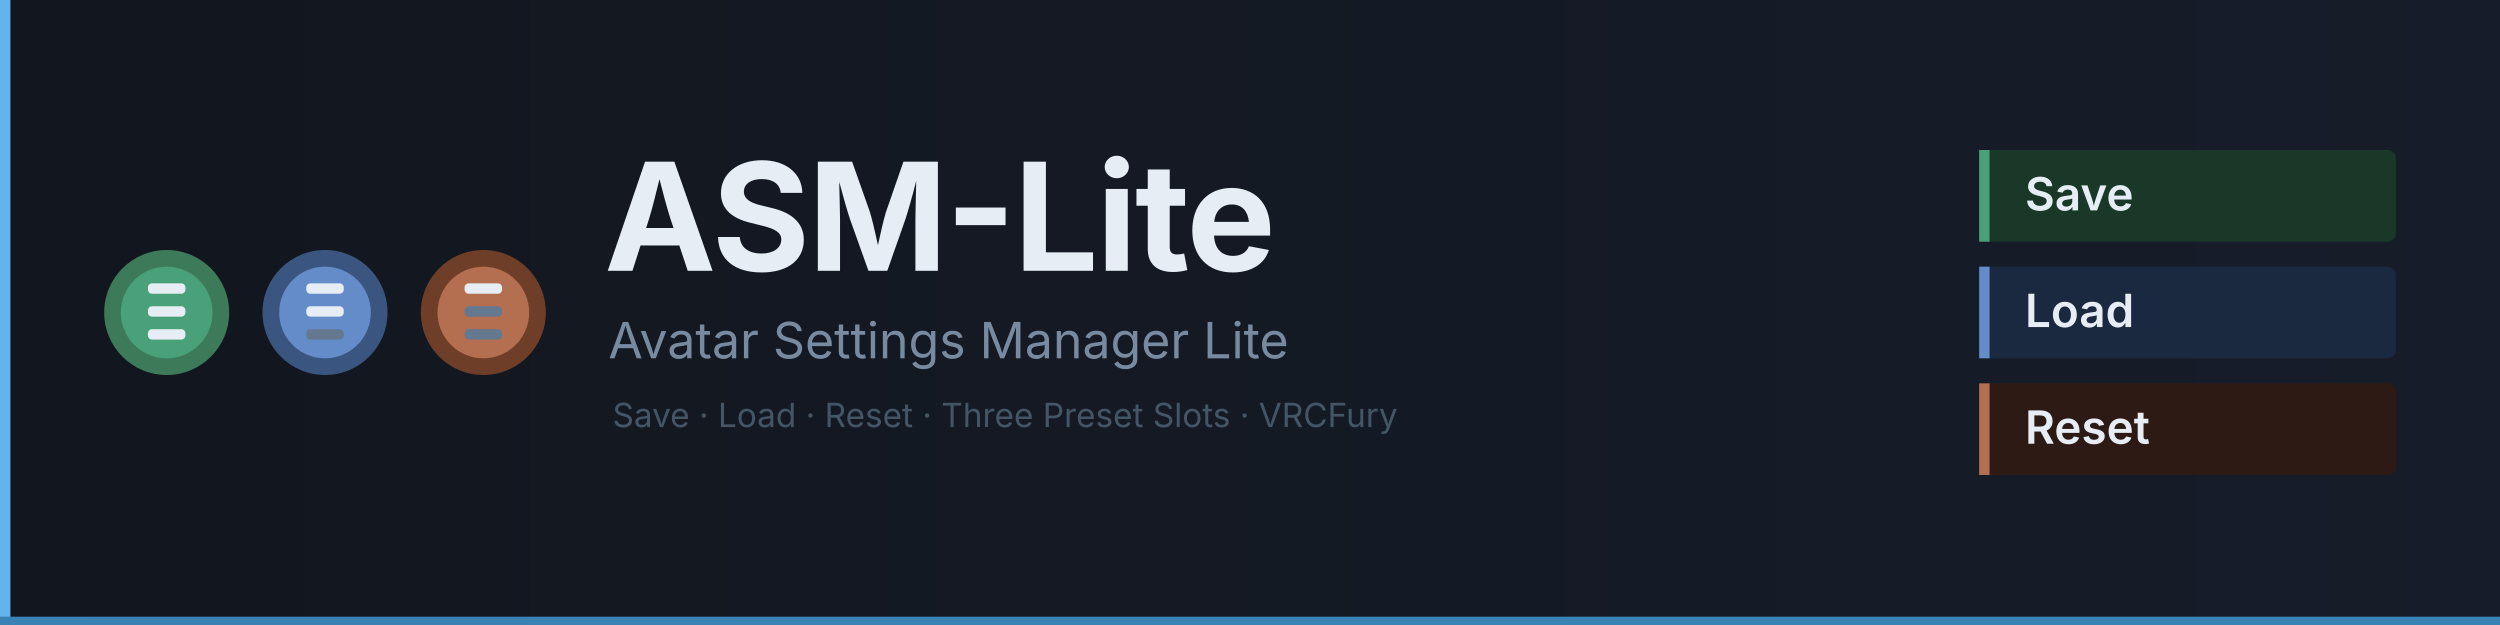
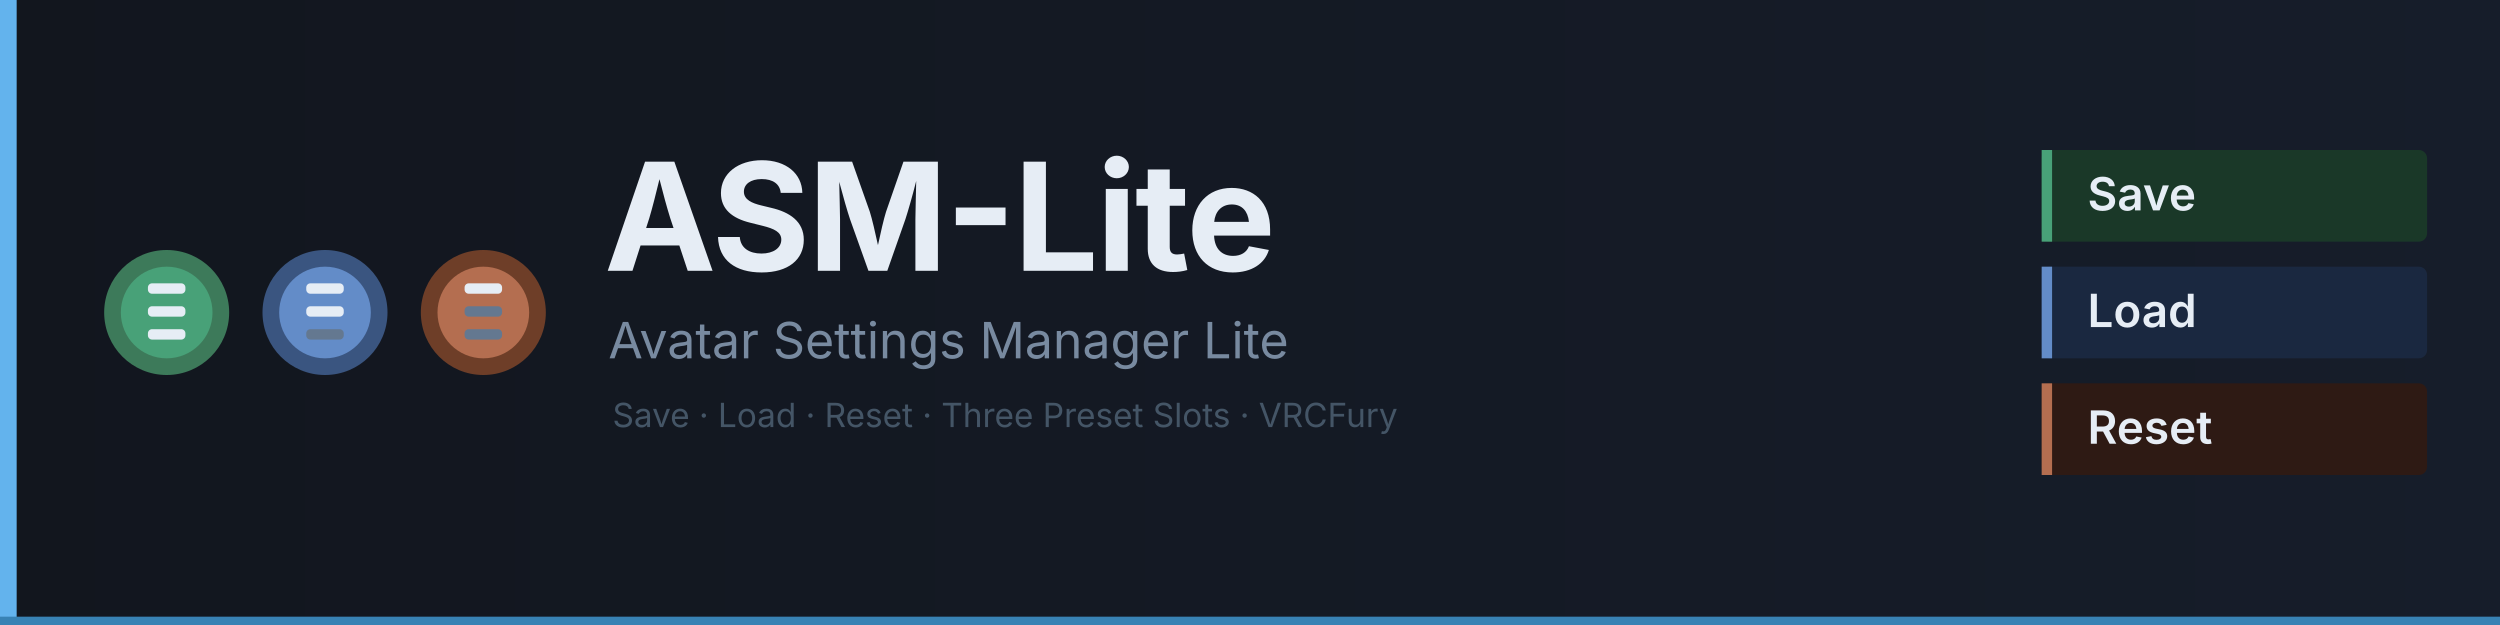
<svg xmlns="http://www.w3.org/2000/svg" width="1200" height="300" viewBox="0 0 1200 300">
  <defs>
    <linearGradient id="bgGrad" x1="0" y1="0" x2="1" y2="0">
      <stop offset="0%" stop-color="#12161e" />
      <stop offset="100%" stop-color="#161d2a" />
    </linearGradient>
  </defs>
  <rect width="1200" height="300" fill="url(#bgGrad)" />
-   <rect x="0" y="0" width="5" height="300" fill="#63b3ed" />
+   <rect x="0" y="0" width="8" height="300" fill="#63b3ed" />
  <rect x="0" y="296" width="1200" height="4" fill="#3882b4" />
  <circle cx="80" cy="150" r="30" fill="#3d7a5a" />
  <circle cx="80" cy="150" r="22" fill="#48a178" />
  <rect x="71" y="136" width="18" height="5" rx="2" fill="#e6edf5" />
  <rect x="71" y="147" width="18" height="5" rx="2" fill="#e6edf5" />
  <rect x="71" y="158" width="18" height="5" rx="2" fill="#e6edf5" />
  <circle cx="156" cy="150" r="30" fill="#3a5580" />
  <circle cx="156" cy="150" r="22" fill="#638cc8" />
  <rect x="147" y="136" width="18" height="5" rx="2" fill="#e6edf5" />
  <rect x="147" y="147" width="18" height="5" rx="2" fill="#e6edf5" />
  <rect x="147" y="158" width="18" height="5" rx="2" fill="#647890" />
  <circle cx="232" cy="150" r="30" fill="#6e3e28" />
  <circle cx="232" cy="150" r="22" fill="#b46e50" />
  <rect x="223" y="136" width="18" height="5" rx="2" fill="#e6edf5" />
  <rect x="223" y="147" width="18" height="5" rx="2" fill="#647890" />
  <rect x="223" y="158" width="18" height="5" rx="2" fill="#647890" />
  <text x="290" y="130" font-family="-apple-system, BlinkMacSystemFont, 'Segoe UI', sans-serif" font-size="72" font-weight="700" fill="#e6edf5" letter-spacing="-1">ASM-Lite</text>
  <text x="292" y="172" font-family="-apple-system, BlinkMacSystemFont, 'Segoe UI', sans-serif" font-size="24" font-weight="400" fill="#788aa0">Avatar Settings Manager Lite</text>
  <text x="294" y="205" font-family="-apple-system, BlinkMacSystemFont, 'Segoe UI', sans-serif" font-size="16" font-weight="400" fill="#445566">Save · Load · Reset · Three Preset Slots · VRCFury</text>
-   <rect x="950" y="72" width="200" height="44" rx="4" fill="#1a3828" />
-   <rect x="950" y="72" width="5" height="44" fill="#48a178" />
-   <text x="972" y="101" font-family="-apple-system, BlinkMacSystemFont, 'Segoe UI', sans-serif" font-size="22" font-weight="600" fill="#e6edf5">Save</text>
-   <rect x="950" y="128" width="200" height="44" rx="4" fill="#1a2840" />
-   <rect x="950" y="128" width="5" height="44" fill="#638cc8" />
-   <text x="972" y="157" font-family="-apple-system, BlinkMacSystemFont, 'Segoe UI', sans-serif" font-size="22" font-weight="600" fill="#e6edf5">Load</text>
-   <rect x="950" y="184" width="200" height="44" rx="4" fill="#2e1a14" />
-   <rect x="950" y="184" width="5" height="44" fill="#b46e50" />
-   <text x="972" y="213" font-family="-apple-system, BlinkMacSystemFont, 'Segoe UI', sans-serif" font-size="22" font-weight="600" fill="#e6edf5">Reset</text>
+   <rect x="980" y="72" width="185" height="44" rx="4" fill="#1a3828" />
+   <rect x="980" y="72" width="5" height="44" fill="#48a178" />
+   <text x="1002" y="101" font-family="-apple-system, BlinkMacSystemFont, 'Segoe UI', sans-serif" font-size="22" font-weight="600" fill="#e6edf5">Save</text>
+   <rect x="980" y="128" width="185" height="44" rx="4" fill="#1a2840" />
+   <rect x="980" y="128" width="5" height="44" fill="#638cc8" />
+   <text x="1002" y="157" font-family="-apple-system, BlinkMacSystemFont, 'Segoe UI', sans-serif" font-size="22" font-weight="600" fill="#e6edf5">Load</text>
+   <rect x="980" y="184" width="185" height="44" rx="4" fill="#2e1a14" />
+   <rect x="980" y="184" width="5" height="44" fill="#b46e50" />
+   <text x="1002" y="213" font-family="-apple-system, BlinkMacSystemFont, 'Segoe UI', sans-serif" font-size="22" font-weight="600" fill="#e6edf5">Reset</text>
</svg>
